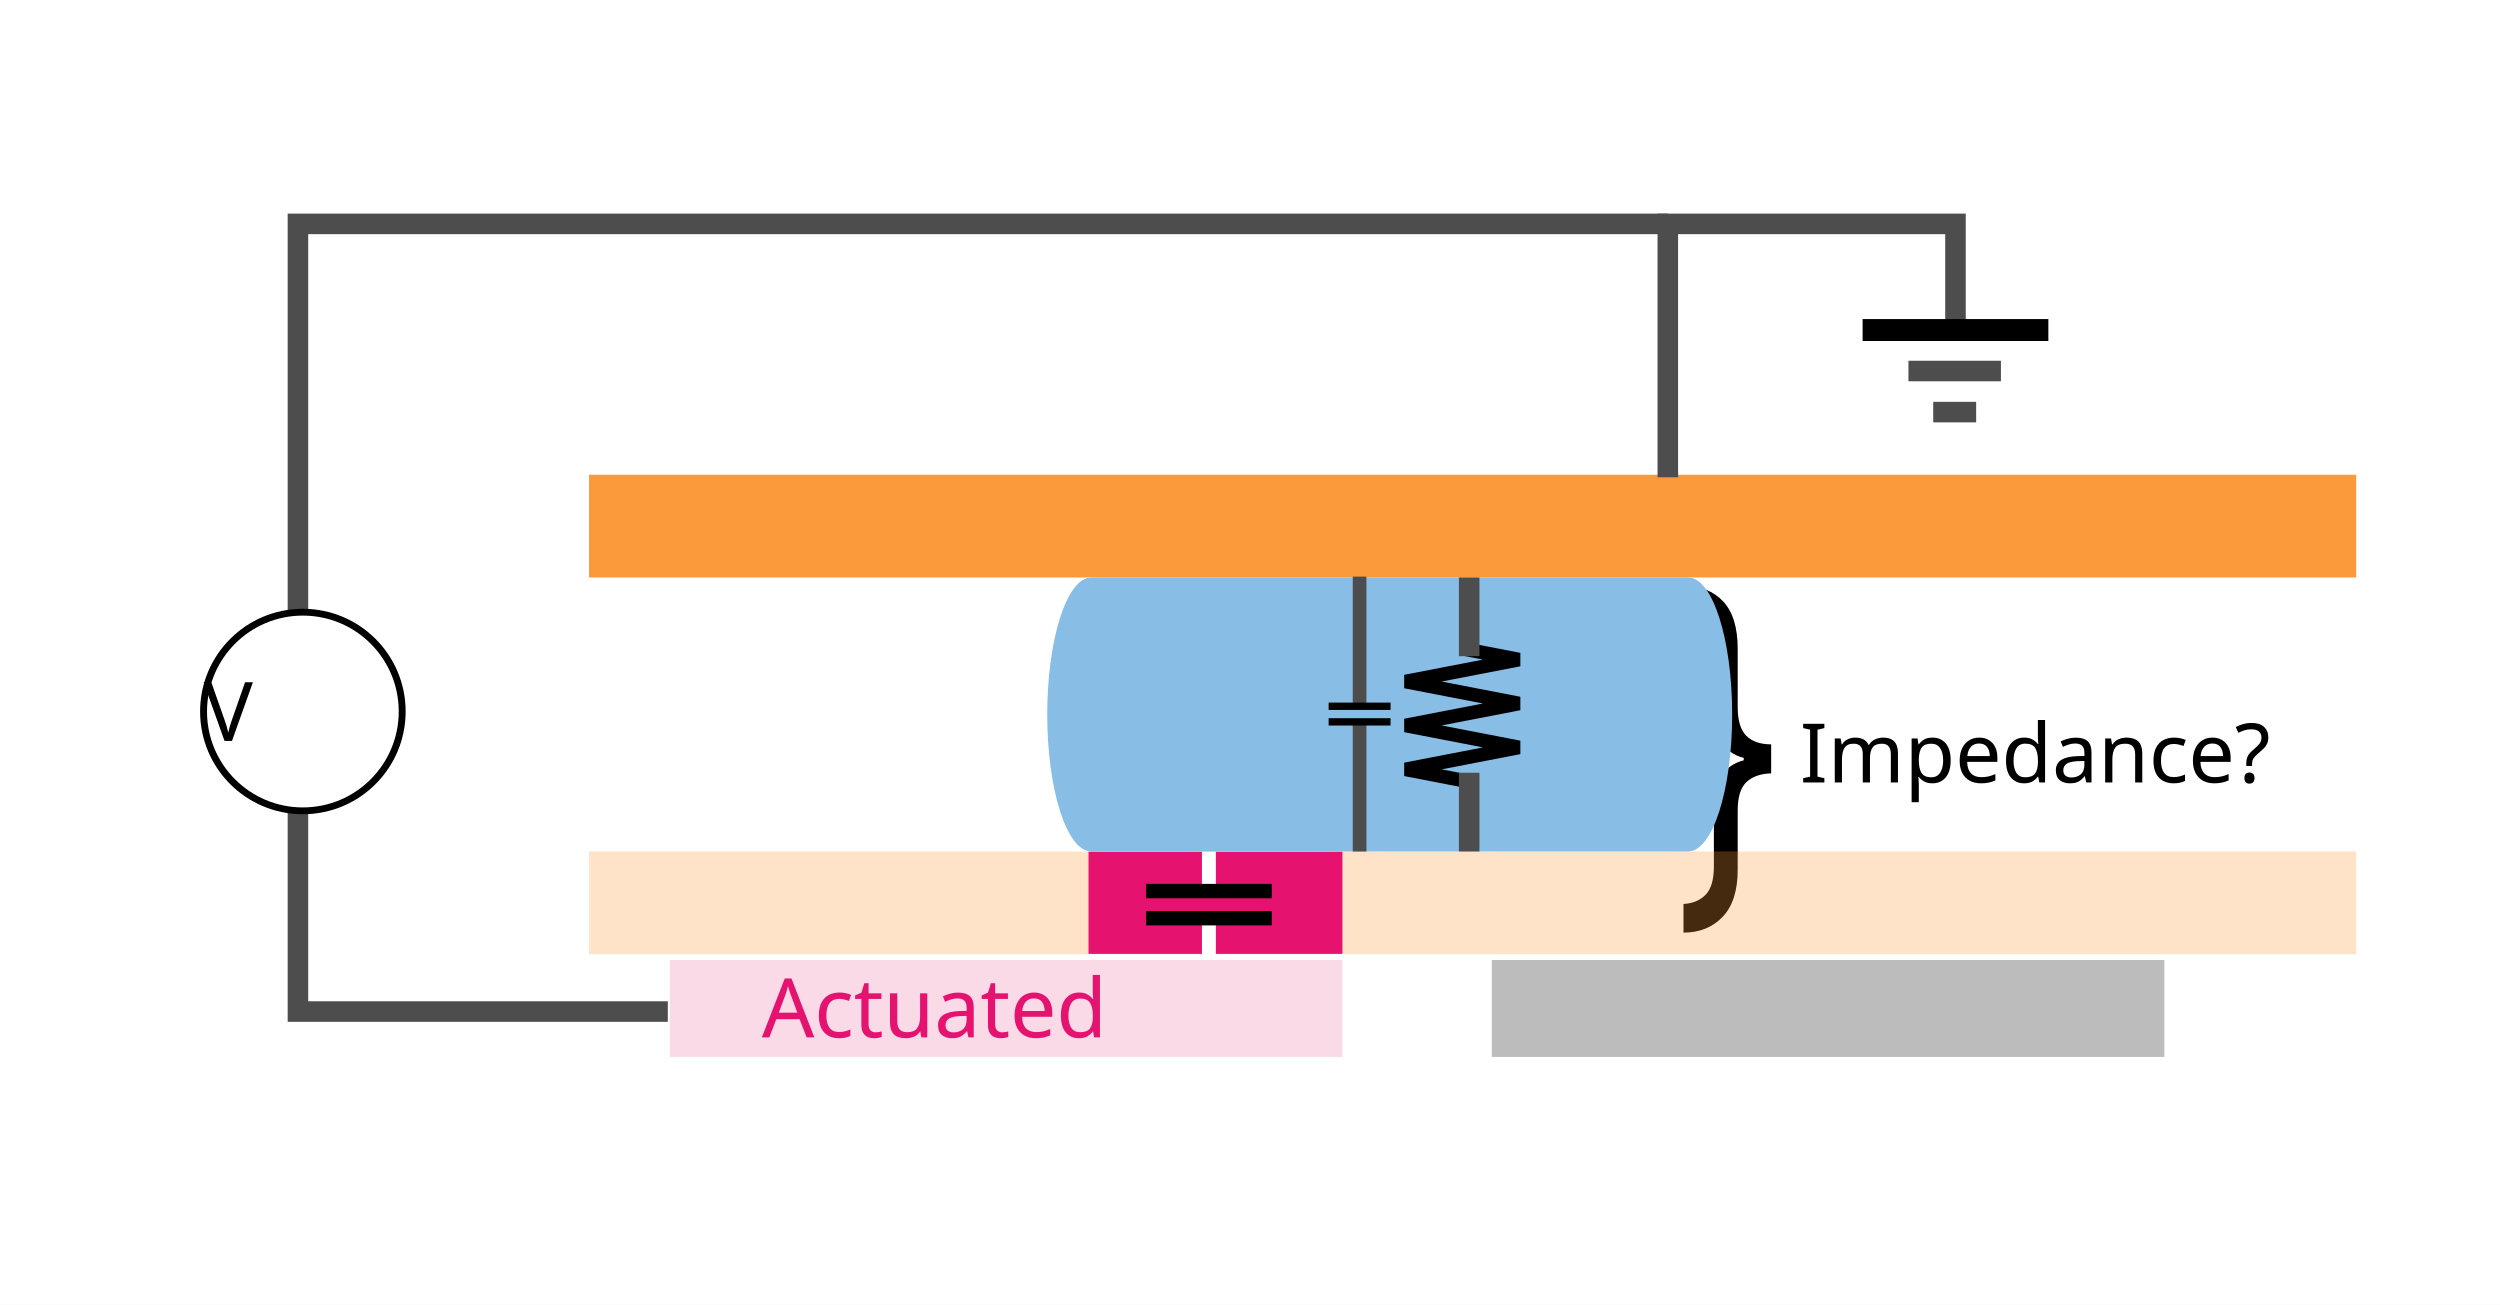
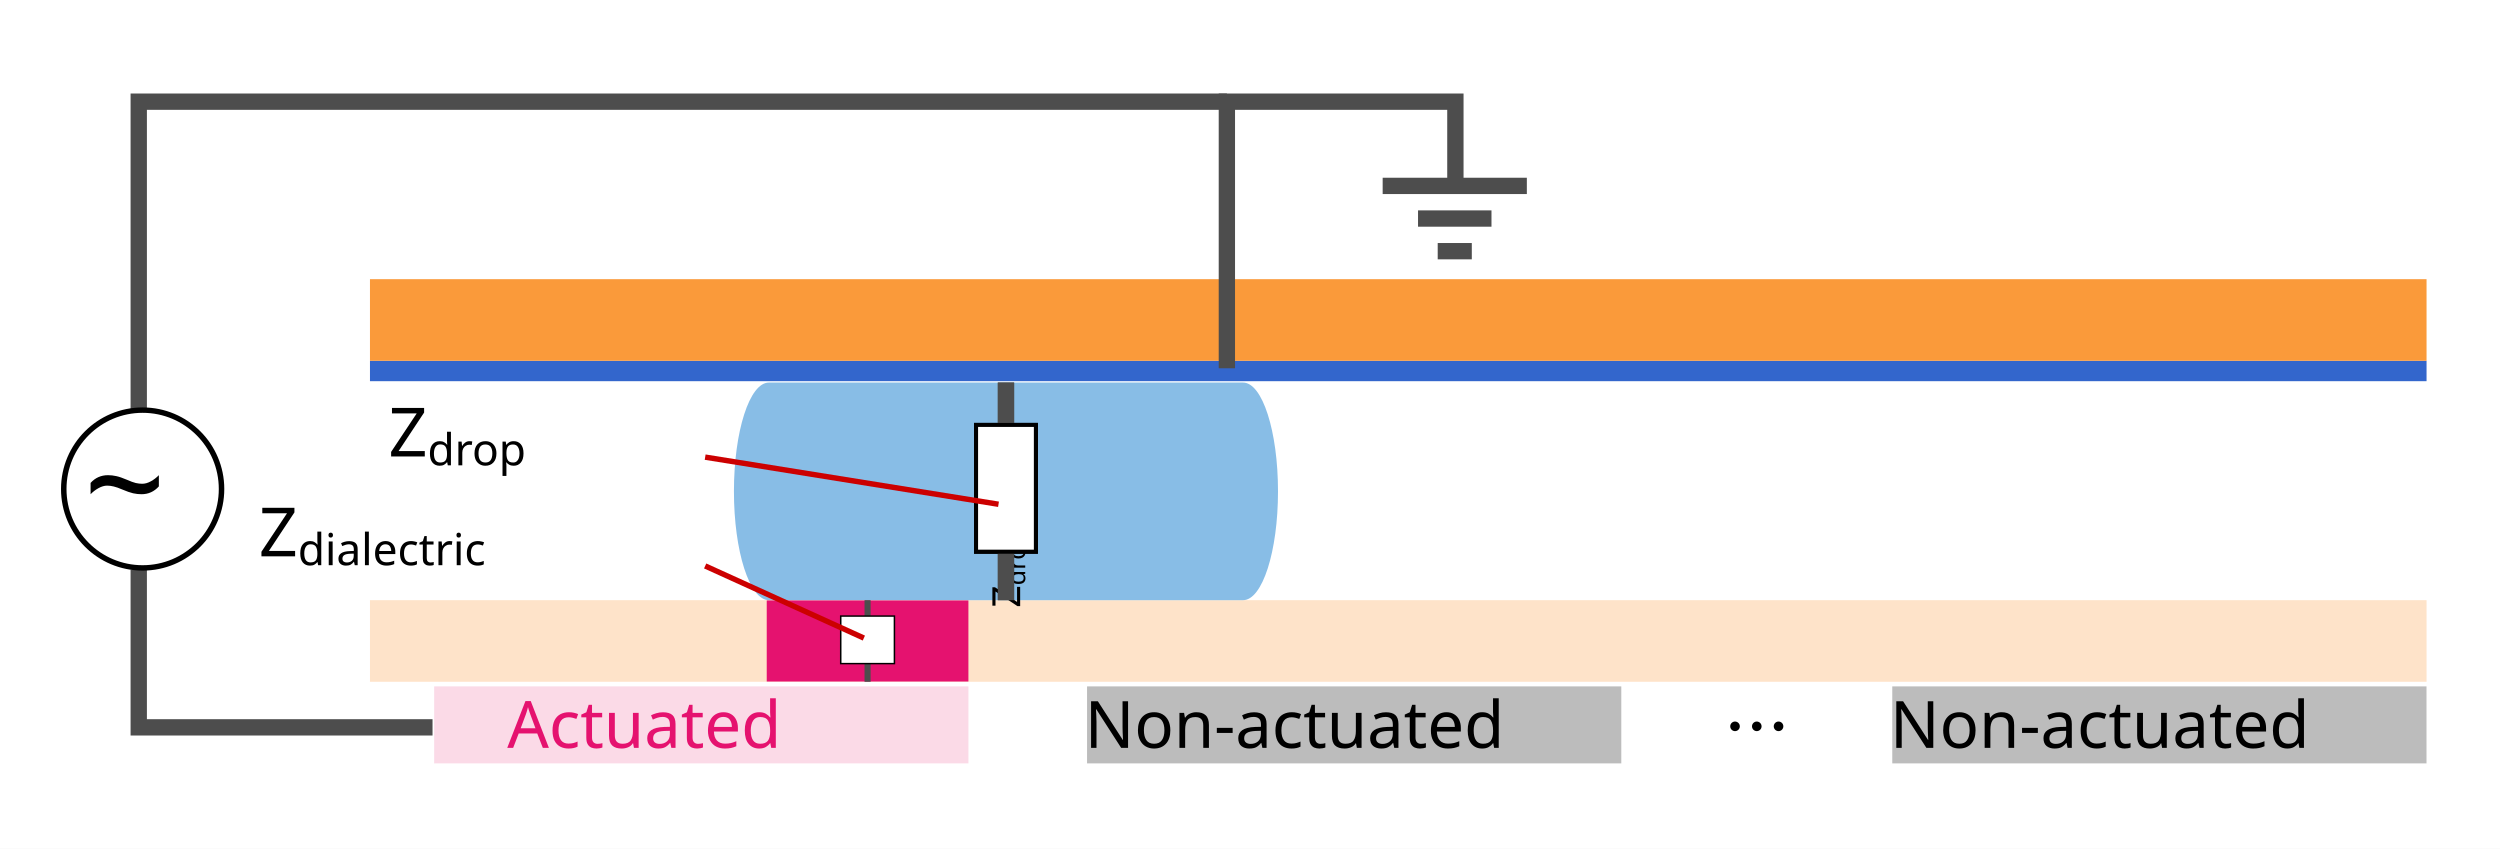
- <svg xmlns="http://www.w3.org/2000/svg" width="365" height="190.5" id="svg2" version="1.1">
+ <svg xmlns="http://www.w3.org/2000/svg" width="459.5" height="156" id="svg2" version="1.1">
  <defs id="defs4">
    <marker orient="auto" refY="0" refX="0" id="StopM" style="overflow:visible">
-       <path id="path4002" d="M 0,5.65 0,-5.65" style="fill:none;stroke:#000000;stroke-width:1pt" transform="scale(0.4,0.4)" />
+       <path id="path4002" d="M 0,5.65 L 0,-5.65" style="fill:none;stroke:#000000;stroke-width:1pt" transform="scale(0.4,0.4)" />
    </marker>
    <marker style="overflow:visible" id="StopL" refX="0" refY="0" orient="auto">
-       <path transform="scale(0.8,0.8)" style="fill:none;stroke:#000000;stroke-width:1pt" d="M 0,5.65 0,-5.65" id="path4414" />
+       <path transform="scale(0.8,0.8)" style="fill:none;stroke:#000000;stroke-width:1pt" d="M 0,5.65 L 0,-5.65" id="path4414" />
    </marker>
    <marker style="overflow:visible" id="StopL-0" refX="0" refY="0" orient="auto">
-       <path transform="scale(0.8,0.8)" style="fill:none;stroke:#000000;stroke-width:1pt" d="M 0,5.65 0,-5.65" id="path4414-7" />
+       <path transform="scale(0.8,0.8)" style="fill:none;stroke:#000000;stroke-width:1pt" d="M 0,5.65 L 0,-5.65" id="path4414-7" />
    </marker>
    <marker style="overflow:visible" id="marker4885" refX="0" refY="0" orient="auto">
-       <path transform="scale(0.8,0.8)" style="fill:none;stroke:#000000;stroke-width:1pt" d="M 0,5.65 0,-5.65" id="path4887" />
+       <path transform="scale(0.8,0.8)" style="fill:none;stroke:#000000;stroke-width:1pt" d="M 0,5.65 L 0,-5.65" id="path4887" />
    </marker>
    <marker style="overflow:visible" id="StopL-2" refX="0" refY="0" orient="auto">
-       <path transform="scale(0.8,0.8)" style="fill:none;stroke:#000000;stroke-width:1pt" d="M 0,5.65 0,-5.65" id="path4414-5" />
+       <path transform="scale(0.8,0.8)" style="fill:none;stroke:#000000;stroke-width:1pt" d="M 0,5.65 L 0,-5.65" id="path4414-5" />
    </marker>
    <marker style="overflow:visible" id="StopL-2-8" refX="0" refY="0" orient="auto">
-       <path transform="scale(0.8,0.8)" style="fill:none;stroke:#000000;stroke-width:1pt" d="M 0,5.65 0,-5.65" id="path4414-5-1" />
+       <path transform="scale(0.8,0.8)" style="fill:none;stroke:#000000;stroke-width:1pt" d="M 0,5.65 L 0,-5.65" id="path4414-5-1" />
    </marker>
  </defs>
-   <g transform="translate(85.00002,0)" id="layer3">
-     <rect style="color:#000000;fill:#ffffff;fill-opacity:1;fill-rule:nonzero;stroke:none;stroke-width:5;marker:none;visibility:visible;display:inline;overflow:visible;enable-background:accumulate" id="rect3988" width="365" height="190.5" x="-85" y="0" />
-     <g transform="matrix(0.6,0,0,0.871717,-2.615018,161.1188)" id="g4115-1-0">
-       <text id="text4867-7-9" y="-39.16" x="301.069" style="font-size:20px;font-style:normal;font-variant:normal;font-weight:normal;font-stretch:normal;text-align:center;line-height:125%;letter-spacing:0px;word-spacing:0px;text-anchor:middle;fill:#000000;fill-opacity:1;stroke:none;font-family:Ubuntu;-inkscape-font-specification:Ubuntu" xml:space="preserve">
-         <tspan y="-39.16" x="301.069" id="tspan4869-4-4" style="font-size:66.667px;font-weight:normal">}</tspan>
-       </text>
+   <g transform="translate(67.00002,-14)" id="layer3">
+     <rect style="color:#000000;display:inline;overflow:visible;visibility:visible;fill:#ffffff;fill-opacity:1;fill-rule:nonzero;stroke:none;stroke-width:5;marker:none;enable-background:accumulate" id="rect3988" width="459.5" height="156" x="-67" y="14" />
+     <rect style="color:#000000;display:inline;overflow:visible;visibility:visible;fill:#3366cc;fill-opacity:1;fill-rule:nonzero;stroke:none;stroke-width:1;marker:none;enable-background:accumulate" id="rect3381" width="378" height="3.75" x="1" y="80.313" />
+     <g transform="matrix(0,-1,1,0,-224.4492,-123.6178)" id="g4913">
+       <circle style="color:#000000;clip-rule:nonzero;display:inline;overflow:visible;visibility:visible;opacity:1;isolation:auto;mix-blend-mode:normal;color-interpolation:sRGB;color-interpolation-filters:linearRGB;solid-color:#000000;solid-opacity:1;fill:#000000;fill-opacity:1;fill-rule:evenodd;stroke:none;stroke-width:0.443;stroke-linecap:butt;stroke-linejoin:miter;stroke-miterlimit:4;stroke-dasharray:none;stroke-dashoffset:0;stroke-opacity:1;marker:none;color-rendering:auto;image-rendering:auto;shape-rendering:auto;text-rendering:auto;enable-background:accumulate" id="circle4915" cx="-271.118" cy="476.346" r="0.881" />
+       <circle r="0.881" cy="480.346" cx="-271.118" id="circle4917" style="color:#000000;clip-rule:nonzero;display:inline;overflow:visible;visibility:visible;opacity:1;isolation:auto;mix-blend-mode:normal;color-interpolation:sRGB;color-interpolation-filters:linearRGB;solid-color:#000000;solid-opacity:1;fill:#000000;fill-opacity:1;fill-rule:evenodd;stroke:none;stroke-width:0.443;stroke-linecap:butt;stroke-linejoin:miter;stroke-miterlimit:4;stroke-dasharray:none;stroke-dashoffset:0;stroke-opacity:1;marker:none;color-rendering:auto;image-rendering:auto;shape-rendering:auto;text-rendering:auto;enable-background:accumulate" />
+       <circle style="color:#000000;clip-rule:nonzero;display:inline;overflow:visible;visibility:visible;opacity:1;isolation:auto;mix-blend-mode:normal;color-interpolation:sRGB;color-interpolation-filters:linearRGB;solid-color:#000000;solid-opacity:1;fill:#000000;fill-opacity:1;fill-rule:evenodd;stroke:none;stroke-width:0.443;stroke-linecap:butt;stroke-linejoin:miter;stroke-miterlimit:4;stroke-dasharray:none;stroke-dashoffset:0;stroke-opacity:1;marker:none;color-rendering:auto;image-rendering:auto;shape-rendering:auto;text-rendering:auto;enable-background:accumulate" id="circle4919" cx="-271.118" cy="484.346" r="0.881" />
    </g>
  </g>
-   <g transform="translate(117.1429,-232.0764)" id="layer1">
-     <rect y="301.389" x="-31.143" height="15" width="258" id="rect3419" style="color:#000000;fill:#fa9a3a;fill-opacity:1;fill-rule:nonzero;stroke:none;stroke-width:1;marker:none;visibility:visible;display:inline;overflow:visible;enable-background:accumulate" />
-     <rect style="color:#000000;fill:#fa9a3a;fill-opacity:0.275;fill-rule:nonzero;stroke:none;stroke-width:1;marker:none;visibility:visible;display:inline;overflow:visible;enable-background:accumulate" id="rect3421" width="258" height="15" x="-31.143" y="356.389" />
-     <rect rx="6.424" ry="20" y="316.389" x="35.754" height="40" width="100" id="rect3452" style="color:#000000;fill:#88bde6;fill-opacity:1;fill-rule:nonzero;stroke:none;stroke-width:1;marker:none;visibility:visible;display:inline;overflow:visible;enable-background:accumulate" />
-     <rect y="372.235" x="-19.343" height="14.154" width="98.194" id="rect6076" style="color:#000000;fill:#f6aac9;fill-opacity:0.434;fill-rule:nonzero;stroke:none;stroke-width:1;marker:none;visibility:visible;display:inline;overflow:visible;enable-background:accumulate" />
-     <path id="path3454-7" d="M 161.491,286.244 L 174.991,286.244" style="color:#000000;fill:none;stroke:#4d4d4d;stroke-width:3;stroke-linecap:butt;stroke-linejoin:miter;stroke-miterlimit:4;stroke-opacity:1;stroke-dasharray:none;stroke-dashoffset:0;marker:none;visibility:visible;display:inline;overflow:visible;enable-background:accumulate" />
-     <path id="path5277" d="M 126.357,301.764 L 126.357,264.764 L 168.357,264.764 L 168.357,280.264" style="color:#000000;fill:none;stroke:#4d4d4d;stroke-width:3;stroke-linecap:butt;stroke-linejoin:miter;stroke-miterlimit:4;stroke-opacity:1;stroke-dasharray:none;stroke-dashoffset:0;marker:none;marker-end:url(#StopL-2);visibility:visible;display:inline;overflow:visible;enable-background:accumulate" />
-     <path style="color:#000000;fill:none;stroke:#4d4d4d;stroke-width:3;stroke-linecap:butt;stroke-linejoin:miter;stroke-miterlimit:4;stroke-opacity:1;stroke-dasharray:none;stroke-dashoffset:0;marker:none;visibility:visible;display:inline;overflow:visible;enable-background:accumulate" d="M 165.107,292.244 L 171.375,292.244" id="path5918" />
-     <rect style="color:#000000;fill:#e5126f;fill-opacity:1;fill-rule:nonzero;stroke:none;stroke-width:0.6;marker:none;visibility:visible;display:inline;overflow:visible;enable-background:accumulate" id="rect3168" width="37.069" height="14.904" x="41.782" y="356.437" />
-     <g transform="matrix(0.6,0,0,0.6,191.2715,361.3144)" id="g4115">
-       <text id="text4867" y="-24.993" x="-0.598" style="font-size:20px;font-style:normal;font-variant:normal;font-weight:normal;font-stretch:normal;text-align:center;line-height:125%;letter-spacing:0px;word-spacing:0px;text-anchor:middle;fill:#000000;fill-opacity:1;stroke:none;font-family:Ubuntu;-inkscape-font-specification:Ubuntu" xml:space="preserve">
-         <tspan y="-24.993" x="-0.598" id="tspan4869">Impedance?</tspan>
-       </text>
-     </g>
-     <g transform="translate(2.499999,60.18734)" id="g3170">
-       <path style="color:#000000;fill:none;stroke:#4d4d4d;stroke-width:2;stroke-linecap:butt;stroke-linejoin:miter;stroke-miterlimit:4;stroke-opacity:1;stroke-dasharray:none;stroke-dashoffset:0;marker:none;marker-end:url(#StopM);visibility:visible;display:inline;overflow:visible;enable-background:accumulate" d="M 78.857,256.076 L 78.857,275.004" id="path3454" />
-       <path id="path7194" d="M 78.857,296.209 L 78.857,277.281" style="color:#000000;fill:none;stroke:#4d4d4d;stroke-width:2;stroke-linecap:butt;stroke-linejoin:miter;stroke-miterlimit:4;stroke-opacity:1;stroke-dasharray:none;stroke-dashoffset:0;marker:none;marker-end:url(#StopM);visibility:visible;display:inline;overflow:visible;enable-background:accumulate" />
-     </g>
+   <g transform="translate(99.14288,-246.0764)" id="layer1">
+     <rect y="297.389" x="-31.143" height="15" width="378" id="rect3419" style="color:#000000;display:inline;overflow:visible;visibility:visible;fill:#fa9a3a;fill-opacity:1;fill-rule:nonzero;stroke:none;stroke-width:1;marker:none;enable-background:accumulate" />
+     <rect style="color:#000000;display:inline;overflow:visible;visibility:visible;fill:#fa9a3a;fill-opacity:0.275;fill-rule:nonzero;stroke:none;stroke-width:1;marker:none;enable-background:accumulate" id="rect3421" width="378" height="15" x="-31.143" y="356.389" />
+     <rect rx="6.424" ry="20" y="316.389" x="35.754" height="40" width="100" id="rect3452" style="color:#000000;display:inline;overflow:visible;visibility:visible;fill:#88bde6;fill-opacity:1;fill-rule:nonzero;stroke:none;stroke-width:1;marker:none;enable-background:accumulate" />
+     <rect y="372.235" x="-19.343" height="14.154" width="98.194" id="rect6076" style="color:#000000;display:inline;overflow:visible;visibility:visible;fill:#f6aac9;fill-opacity:0.434;fill-rule:nonzero;stroke:none;stroke-width:1;marker:none;enable-background:accumulate" />
+     <path id="path3454-7" d="M 161.491,286.244 L 174.991,286.244" style="color:#000000;display:inline;overflow:visible;visibility:visible;fill:none;stroke:#4d4d4d;stroke-width:3;stroke-linecap:butt;stroke-linejoin:miter;stroke-miterlimit:4;stroke-dasharray:none;stroke-dashoffset:0;stroke-opacity:1;marker:none;enable-background:accumulate" />
+     <path id="path5277" d="M 126.357,313.764 L 126.357,264.764 L 168.357,264.764 L 168.357,280.264" style="color:#000000;display:inline;overflow:visible;visibility:visible;fill:none;stroke:#4d4d4d;stroke-width:3;stroke-linecap:butt;stroke-linejoin:miter;stroke-miterlimit:4;stroke-dasharray:none;stroke-dashoffset:0;stroke-opacity:1;marker:none;enable-background:accumulate" />
+     <path style="color:#000000;display:inline;overflow:visible;visibility:visible;fill:none;stroke:#4d4d4d;stroke-width:3;stroke-linecap:butt;stroke-linejoin:miter;stroke-miterlimit:4;stroke-dasharray:none;stroke-dashoffset:0;stroke-opacity:1;marker:none;enable-background:accumulate" d="M 165.107,292.244 L 171.375,292.244" id="path5918" />
+     <rect style="color:#000000;display:inline;overflow:visible;visibility:visible;fill:#e5126f;fill-opacity:1;fill-rule:nonzero;stroke:none;stroke-width:0.6;marker:none;enable-background:accumulate" id="rect3168" width="37.069" height="14.904" x="41.782" y="356.437" />
    <g id="g6078" transform="matrix(0.6,0,0,0.6,31.55804,407.5323)" style="fill:#e5126f">
-       <text xml:space="preserve" style="font-size:20px;font-style:normal;font-variant:normal;font-weight:normal;font-stretch:normal;text-align:center;line-height:125%;letter-spacing:0px;word-spacing:0px;text-anchor:middle;fill:#e5126f;fill-opacity:1;stroke:none;font-family:Ubuntu;-inkscape-font-specification:Ubuntu" x="-2.264" y="-39.993" id="text6080">
+       <text xml:space="preserve" style="font-style:normal;font-variant:normal;font-weight:normal;font-stretch:normal;font-size:20px;line-height:125%;font-family:Ubuntu;-inkscape-font-specification:Ubuntu;text-align:center;letter-spacing:0px;word-spacing:0px;text-anchor:middle;fill:#e5126f;fill-opacity:1;stroke:none" x="-2.264" y="-39.993" id="text6080">
        <tspan id="tspan6082" x="-2.264" y="-39.993" style="fill:#e5126f;fill-opacity:1">Actuated</tspan>
      </text>
    </g>
-     <g id="g3174" transform="matrix(0.3974468,0,0,0.3854537,28.01562,257.714)" style="stroke:#ffffff">
-       <path id="path3176" d="M 78.857,256.076 L 78.857,271.004" style="color:#000000;fill:none;stroke:#ffffff;stroke-width:5.11;stroke-linecap:butt;stroke-linejoin:miter;stroke-miterlimit:4;stroke-opacity:1;stroke-dasharray:none;stroke-dashoffset:0;marker:none;marker-end:url(#StopL);visibility:visible;display:inline;overflow:visible;enable-background:accumulate" />
-       <path style="color:#000000;fill:none;stroke:#ffffff;stroke-width:5.11;stroke-linecap:butt;stroke-linejoin:miter;stroke-miterlimit:4;stroke-opacity:1;stroke-dasharray:none;stroke-dashoffset:0;marker:none;marker-end:url(#StopL);visibility:visible;display:inline;overflow:visible;enable-background:accumulate" d="M 78.857,296.209 L 78.857,281.281" id="path3178" />
+     <g transform="translate(-11.10303,60.18734)" id="g4280">
+       <path style="color:#000000;display:inline;overflow:visible;visibility:visible;fill:none;stroke:#4d4d4d;stroke-width:3;stroke-linecap:square;stroke-linejoin:miter;stroke-miterlimit:4;stroke-dasharray:none;stroke-dashoffset:0;stroke-opacity:1;marker:none;enable-background:accumulate" d="M 96.857,286.212 L 96.857,294.702" id="path4294" />
+       <path id="path3182" d="M 96.857,257.702 L 96.857,266.192" style="color:#000000;display:inline;overflow:visible;visibility:visible;fill:none;stroke:#4d4d4d;stroke-width:3;stroke-linecap:square;stroke-linejoin:miter;stroke-miterlimit:4;stroke-dasharray:none;stroke-dashoffset:0;stroke-opacity:1;marker:none;enable-background:accumulate" />
    </g>
-     <g transform="translate(0.4999995,60.18734)" id="g4280">
-       <path d="M 95.849,285.818 L 87.558,284.215 L 87.558,284.215 L 104.139,281.01 L 104.139,281.01 L 87.558,277.804 L 87.558,277.804 L 104.139,274.599 L 104.139,274.599 L 87.558,271.394 L 87.558,271.394 L 104.139,268.188 L 104.139,268.188 L 95.849,266.586" style="fill:none;stroke:#000000;stroke-width:2;stroke-linecap:butt;stroke-linejoin:miter;stroke-miterlimit:4;stroke-opacity:1;stroke-dasharray:none" id="path4273" />
-       <path style="color:#000000;fill:none;stroke:#4d4d4d;stroke-width:3;stroke-linecap:square;stroke-linejoin:miter;stroke-miterlimit:4;stroke-opacity:1;stroke-dasharray:none;stroke-dashoffset:0;marker:none;visibility:visible;display:inline;overflow:visible;enable-background:accumulate" d="M 96.857,286.212 L 96.857,294.702" id="path4294" />
-       <path id="path3182" d="M 96.857,257.702 L 96.857,266.192" style="color:#000000;fill:none;stroke:#4d4d4d;stroke-width:3;stroke-linecap:square;stroke-linejoin:miter;stroke-miterlimit:4;stroke-opacity:1;stroke-dasharray:none;stroke-dashoffset:0;marker:none;visibility:visible;display:inline;overflow:visible;enable-background:accumulate" />
-     </g>
-     <rect style="color:#000000;fill:#666666;fill-opacity:0.434;fill-rule:nonzero;stroke:none;stroke-width:1;marker:none;visibility:visible;display:inline;overflow:visible;enable-background:accumulate" id="rect3026" width="98.194" height="14.154" x="100.657" y="372.235" />
-     <path style="color:#000000;fill:none;stroke:#4d4d4d;stroke-width:3;stroke-linecap:butt;stroke-linejoin:miter;stroke-miterlimit:4;stroke-opacity:1;stroke-dasharray:none;stroke-dashoffset:0;marker:none;visibility:visible;display:inline;overflow:visible;enable-background:accumulate" d="M -73.643,321.764 L -73.643,264.764 L 126.357,264.764" id="path4285" />
-     <path id="path4480" d="M -73.643,350.764 L -73.643,379.764 L -19.643,379.764" style="color:#000000;fill:none;stroke:#4d4d4d;stroke-width:3;stroke-linecap:butt;stroke-linejoin:miter;stroke-miterlimit:4;stroke-opacity:1;stroke-dasharray:none;stroke-dashoffset:0;marker:none;visibility:visible;display:inline;overflow:visible;enable-background:accumulate" />
-     <g transform="matrix(0.6,0,0,0.6,-71.53913,364.2481)" id="g4115-1">
-       <text id="text4867-7" y="-39.993" x="-2.264" style="font-size:20px;font-style:normal;font-variant:normal;font-weight:normal;font-stretch:normal;text-align:center;line-height:125%;letter-spacing:0px;word-spacing:0px;text-anchor:middle;fill:#000000;fill-opacity:1;stroke:none;font-family:Ubuntu;-inkscape-font-specification:Ubuntu" xml:space="preserve">
-         <tspan y="-39.993" x="-2.264" id="tspan4869-4">V</tspan>
+     <rect style="color:#000000;display:inline;overflow:visible;visibility:visible;fill:#666666;fill-opacity:0.434;fill-rule:nonzero;stroke:none;stroke-width:1;marker:none;enable-background:accumulate" id="rect3026" width="98.194" height="14.154" x="100.657" y="372.235" />
+     <path style="color:#000000;display:inline;overflow:visible;visibility:visible;fill:none;stroke:#4d4d4d;stroke-width:3;stroke-linecap:butt;stroke-linejoin:miter;stroke-miterlimit:4;stroke-dasharray:none;stroke-dashoffset:0;stroke-opacity:1;marker:none;enable-background:accumulate" d="M -73.643,321.764 L -73.643,264.764 L 126.357,264.764" id="path4285" />
+     <path id="path4480" d="M -73.643,350.764 L -73.643,379.764 L -19.643,379.764" style="color:#000000;display:inline;overflow:visible;visibility:visible;fill:none;stroke:#4d4d4d;stroke-width:3;stroke-linecap:butt;stroke-linejoin:miter;stroke-miterlimit:4;stroke-dasharray:none;stroke-dashoffset:0;stroke-opacity:1;marker:none;enable-background:accumulate" />
+     <ellipse style="fill:none;stroke:#000000;stroke-width:1.009" id="path3099" transform="matrix(1,0,0,0.9830509,-83.92413,235.4405)" cx="11" cy="102.25" rx="14.5" ry="14.75" />
+     <g id="g4769-3" transform="matrix(0,-0.7459841,0.7459841,0,-230.1931,120.9568)">
+       <rect y="416.157" x="-303.65" height="14.747" width="31.229" id="rect4771-8" style="color:#000000;clip-rule:nonzero;display:inline;overflow:visible;visibility:visible;opacity:1;isolation:auto;mix-blend-mode:normal;color-interpolation:sRGB;color-interpolation-filters:linearRGB;solid-color:#000000;solid-opacity:1;fill:#ffffff;fill-opacity:1;fill-rule:evenodd;stroke:#000000;stroke-width:1;stroke-linecap:butt;stroke-linejoin:miter;stroke-miterlimit:4;stroke-dasharray:none;stroke-dashoffset:0;stroke-opacity:1;marker:none;color-rendering:auto;image-rendering:auto;shape-rendering:auto;text-rendering:auto;enable-background:accumulate" />
+       <text id="text4773-5" y="427.027" x="-287.815" style="font-style:normal;font-weight:normal;font-size:9.586px;line-height:125%;font-family:sans-serif;letter-spacing:0px;word-spacing:0px;fill:#000000;fill-opacity:1;stroke:none;stroke-width:1px;stroke-linecap:butt;stroke-linejoin:miter;stroke-opacity:1" xml:space="preserve">
+         <tspan style="text-align:center;text-anchor:middle" y="427.027" x="-287.815" id="tspan4775-1">Z<tspan style="font-size:65%;baseline-shift:sub" id="tspan9756">drop</tspan>
+         </tspan>
      </text>
    </g>
-     <path style="fill:none;stroke:#000000;stroke-width:1.009" id="path3099" d="M 25.5,102.25 A 14.5,14.75 0 1 1 -3.5,102.25 A 14.5,14.75 0 1 1 25.5,102.25 z" transform="matrix(1,0,0,0.9830509,-83.92413,235.4405)" />
+     <g id="g3445" transform="translate(-11.10303,60.18734)">
+       <path id="path3447" d="M 96.857,286.212 L 96.857,294.702" style="color:#000000;display:inline;overflow:visible;visibility:visible;fill:none;stroke:#4d4d4d;stroke-width:3;stroke-linecap:square;stroke-linejoin:miter;stroke-miterlimit:4;stroke-dasharray:none;stroke-dashoffset:0;stroke-opacity:1;marker:none;enable-background:accumulate" />
+       <path style="color:#000000;display:inline;overflow:visible;visibility:visible;fill:none;stroke:#4d4d4d;stroke-width:3;stroke-linecap:square;stroke-linejoin:miter;stroke-miterlimit:4;stroke-dasharray:none;stroke-dashoffset:0;stroke-opacity:1;marker:none;enable-background:accumulate" d="M 96.857,257.702 L 96.857,266.192" id="path3449" />
+     </g>
+     <rect y="80.254" x="-347.475" height="11.001" width="23.296" id="rect3453" style="color:#000000;clip-rule:nonzero;display:inline;overflow:visible;visibility:visible;opacity:1;isolation:auto;mix-blend-mode:normal;color-interpolation:sRGB;color-interpolation-filters:linearRGB;solid-color:#000000;solid-opacity:1;fill:#ffffff;fill-opacity:1;fill-rule:evenodd;stroke:#000000;stroke-width:0.746;stroke-linecap:butt;stroke-linejoin:miter;stroke-miterlimit:4;stroke-dasharray:none;stroke-dashoffset:0;stroke-opacity:1;marker:none;color-rendering:auto;image-rendering:auto;shape-rendering:auto;text-rendering:auto;enable-background:accumulate" transform="matrix(0,-1,1,0,0,0)" />
+     <text id="text3455-9" y="348.333" x="29.11" style="color:#000000;font-style:normal;font-variant:normal;font-weight:normal;font-stretch:normal;font-size:12.5px;line-height:125%;font-family:sans-serif;text-indent:0;text-align:end;text-decoration:none;text-decoration-line:none;text-decoration-style:solid;text-decoration-color:#000000;letter-spacing:0px;word-spacing:0px;text-transform:none;direction:ltr;block-progression:tb;writing-mode:lr-tb;baseline-shift:baseline;text-anchor:end;white-space:normal;clip-rule:nonzero;display:inline;overflow:visible;visibility:visible;opacity:1;isolation:auto;mix-blend-mode:normal;color-interpolation:sRGB;color-interpolation-filters:linearRGB;solid-color:#000000;solid-opacity:1;fill:#000000;fill-opacity:1;fill-rule:nonzero;stroke:none;stroke-width:1px;stroke-linecap:butt;stroke-linejoin:miter;stroke-miterlimit:4;stroke-dasharray:none;stroke-dashoffset:0;stroke-opacity:1;color-rendering:auto;image-rendering:auto;shape-rendering:auto;text-rendering:auto;enable-background:accumulate" xml:space="preserve">
+       <tspan style="color:#000000;font-style:normal;font-variant:normal;font-weight:normal;font-stretch:normal;font-size:12.5px;line-height:125%;font-family:sans-serif;text-indent:0;text-align:end;text-decoration:none;text-decoration-line:none;text-decoration-style:solid;text-decoration-color:#000000;letter-spacing:0px;word-spacing:0px;text-transform:none;direction:ltr;block-progression:tb;writing-mode:lr-tb;baseline-shift:baseline;text-anchor:end;white-space:normal;clip-rule:nonzero;display:inline;overflow:visible;visibility:visible;isolation:auto;mix-blend-mode:normal;color-interpolation:sRGB;color-interpolation-filters:linearRGB;solid-color:#000000;solid-opacity:1;fill:#000000;fill-opacity:1;fill-rule:nonzero;stroke:none;stroke-width:1px;stroke-linecap:butt;stroke-linejoin:miter;stroke-miterlimit:4;stroke-dasharray:none;stroke-dashoffset:0;stroke-opacity:1;color-rendering:auto;image-rendering:auto;shape-rendering:auto;text-rendering:auto;enable-background:accumulate" y="348.333" x="29.11" id="tspan3457-3">Z<tspan style="color:#000000;font-style:normal;font-variant:normal;font-weight:normal;font-stretch:normal;font-size:65%;line-height:125%;font-family:sans-serif;text-indent:0;text-align:end;text-decoration:none;text-decoration-line:none;text-decoration-style:solid;text-decoration-color:#000000;letter-spacing:0px;word-spacing:0px;text-transform:none;direction:ltr;block-progression:tb;writing-mode:lr-tb;baseline-shift:sub;text-anchor:end;white-space:normal;clip-rule:nonzero;display:inline;overflow:visible;visibility:visible;isolation:auto;mix-blend-mode:normal;color-interpolation:sRGB;color-interpolation-filters:linearRGB;solid-color:#000000;solid-opacity:1;fill:#000000;fill-opacity:1;fill-rule:nonzero;stroke:none;stroke-width:1px;stroke-linecap:butt;stroke-linejoin:miter;stroke-miterlimit:4;stroke-dasharray:none;stroke-dashoffset:0;stroke-opacity:1;color-rendering:auto;image-rendering:auto;shape-rendering:auto;text-rendering:auto;enable-background:accumulate" id="tspan3459-5">dialectric</tspan>
+       </tspan>
+     </text>
+     <g transform="matrix(0.375,0,0,0.375,23.99518,260.3134)" id="g3475">
+       <path style="color:#000000;display:inline;overflow:visible;visibility:visible;fill:none;stroke:#4d4d4d;stroke-width:3;stroke-linecap:square;stroke-linejoin:miter;stroke-miterlimit:4;stroke-dasharray:none;stroke-dashoffset:0;stroke-opacity:1;marker:none;enable-background:accumulate" d="M 96.857,286.212 L 96.857,294.702" id="path3477" />
+       <path id="path3479" d="M 96.857,257.702 L 96.857,266.192" style="color:#000000;display:inline;overflow:visible;visibility:visible;fill:none;stroke:#4d4d4d;stroke-width:3;stroke-linecap:square;stroke-linejoin:miter;stroke-miterlimit:4;stroke-dasharray:none;stroke-dashoffset:0;stroke-opacity:1;marker:none;enable-background:accumulate" />
+     </g>
+     <g id="g3481" transform="matrix(0,-0.2797441,0.2797441,0,-58.16359,283.102)">
+       <rect y="405.888" x="-303.65" height="35.285" width="31.229" id="rect3483" style="color:#000000;clip-rule:nonzero;display:inline;overflow:visible;visibility:visible;opacity:1;isolation:auto;mix-blend-mode:normal;color-interpolation:sRGB;color-interpolation-filters:linearRGB;solid-color:#000000;solid-opacity:1;fill:#ffffff;fill-opacity:1;fill-rule:evenodd;stroke:#000000;stroke-width:1;stroke-linecap:butt;stroke-linejoin:miter;stroke-miterlimit:4;stroke-dasharray:none;stroke-dashoffset:0;stroke-opacity:1;marker:none;color-rendering:auto;image-rendering:auto;shape-rendering:auto;text-rendering:auto;enable-background:accumulate" />
+     </g>
+     <path style="fill:none;fill-rule:evenodd;stroke:#cc0000;stroke-width:1px;stroke-linecap:butt;stroke-linejoin:miter;stroke-opacity:1" d="M 30.466,350.098 L 59.634,363.356" id="path3555" />
+     <text xml:space="preserve" style="font-style:normal;font-weight:normal;font-size:7.151px;line-height:125%;font-family:sans-serif;letter-spacing:0px;word-spacing:0px;fill:#000000;fill-opacity:1;stroke:none;stroke-width:1px;stroke-linecap:butt;stroke-linejoin:miter;stroke-opacity:1" x="29.578" y="329.979" id="text4441">
+       <tspan id="tspan4443" x="29.578" y="329.979" style="font-size:12.5px;text-align:end;text-anchor:end">Z<tspan style="font-size:65%;baseline-shift:sub" id="tspan4467">drop</tspan>
+       </tspan>
+     </text>
+     <path id="path4447" d="M 30.466,330.098 L 84.383,338.76" style="fill:none;fill-rule:evenodd;stroke:#cc0000;stroke-width:1px;stroke-linecap:butt;stroke-linejoin:miter;stroke-opacity:1" />
+     <text id="text5690-2" y="344.553" x="-83.822" style="font-style:normal;font-weight:normal;font-size:26.633px;line-height:125%;font-family:sans-serif;letter-spacing:0px;word-spacing:0px;fill:#000000;fill-opacity:1;stroke:none;stroke-width:1px;stroke-linecap:butt;stroke-linejoin:miter;stroke-opacity:1" xml:space="preserve">
+       <tspan y="344.553" x="-83.822" id="tspan5692-3">~</tspan>
+     </text>
+     <g style="fill:#000000" transform="matrix(0.6,0,0,0.6,151.0688,407.5323)" id="g4477">
+       <text id="text4479" y="-39.993" x="-2.264" style="font-style:normal;font-variant:normal;font-weight:normal;font-stretch:normal;font-size:20px;line-height:125%;font-family:Ubuntu;-inkscape-font-specification:Ubuntu;text-align:center;letter-spacing:0px;word-spacing:0px;text-anchor:middle;fill:#000000;fill-opacity:1;stroke:none" xml:space="preserve">
+         <tspan style="fill:#000000;fill-opacity:1" y="-39.993" x="-2.264" id="tspan4481">Non-actuated</tspan>
+       </text>
+     </g>
+     <rect y="372.235" x="248.657" height="14.154" width="98.194" id="rect4501" style="color:#000000;display:inline;overflow:visible;visibility:visible;fill:#666666;fill-opacity:0.434;fill-rule:nonzero;stroke:none;stroke-width:1;marker:none;enable-background:accumulate" />
+     <g id="g4503" transform="matrix(0.6,0,0,0.6,299.0688,407.5323)" style="fill:#000000">
+       <text xml:space="preserve" style="font-style:normal;font-variant:normal;font-weight:normal;font-stretch:normal;font-size:20px;line-height:125%;font-family:Ubuntu;-inkscape-font-specification:Ubuntu;text-align:center;letter-spacing:0px;word-spacing:0px;text-anchor:middle;fill:#000000;fill-opacity:1;stroke:none" x="-2.264" y="-39.993" id="text4505">
+         <tspan id="tspan4507" x="-2.264" y="-39.993" style="fill:#000000;fill-opacity:1">Non-actuated</tspan>
+       </text>
+     </g>
+     <path style="color:#000000;clip-rule:nonzero;display:inline;overflow:visible;visibility:visible;opacity:1;isolation:auto;mix-blend-mode:normal;color-interpolation:sRGB;color-interpolation-filters:linearRGB;solid-color:#000000;solid-opacity:1;fill:none;fill-opacity:1;fill-rule:nonzero;stroke:#4d4d4d;stroke-width:3;stroke-linecap:butt;stroke-linejoin:miter;stroke-miterlimit:4;stroke-dasharray:none;stroke-dashoffset:0;stroke-opacity:1;marker:none;color-rendering:auto;image-rendering:auto;shape-rendering:auto;text-rendering:auto;enable-background:accumulate" d="M 154.991,280.244 L 181.491,280.244" id="path4605" />
  </g>
</svg>
